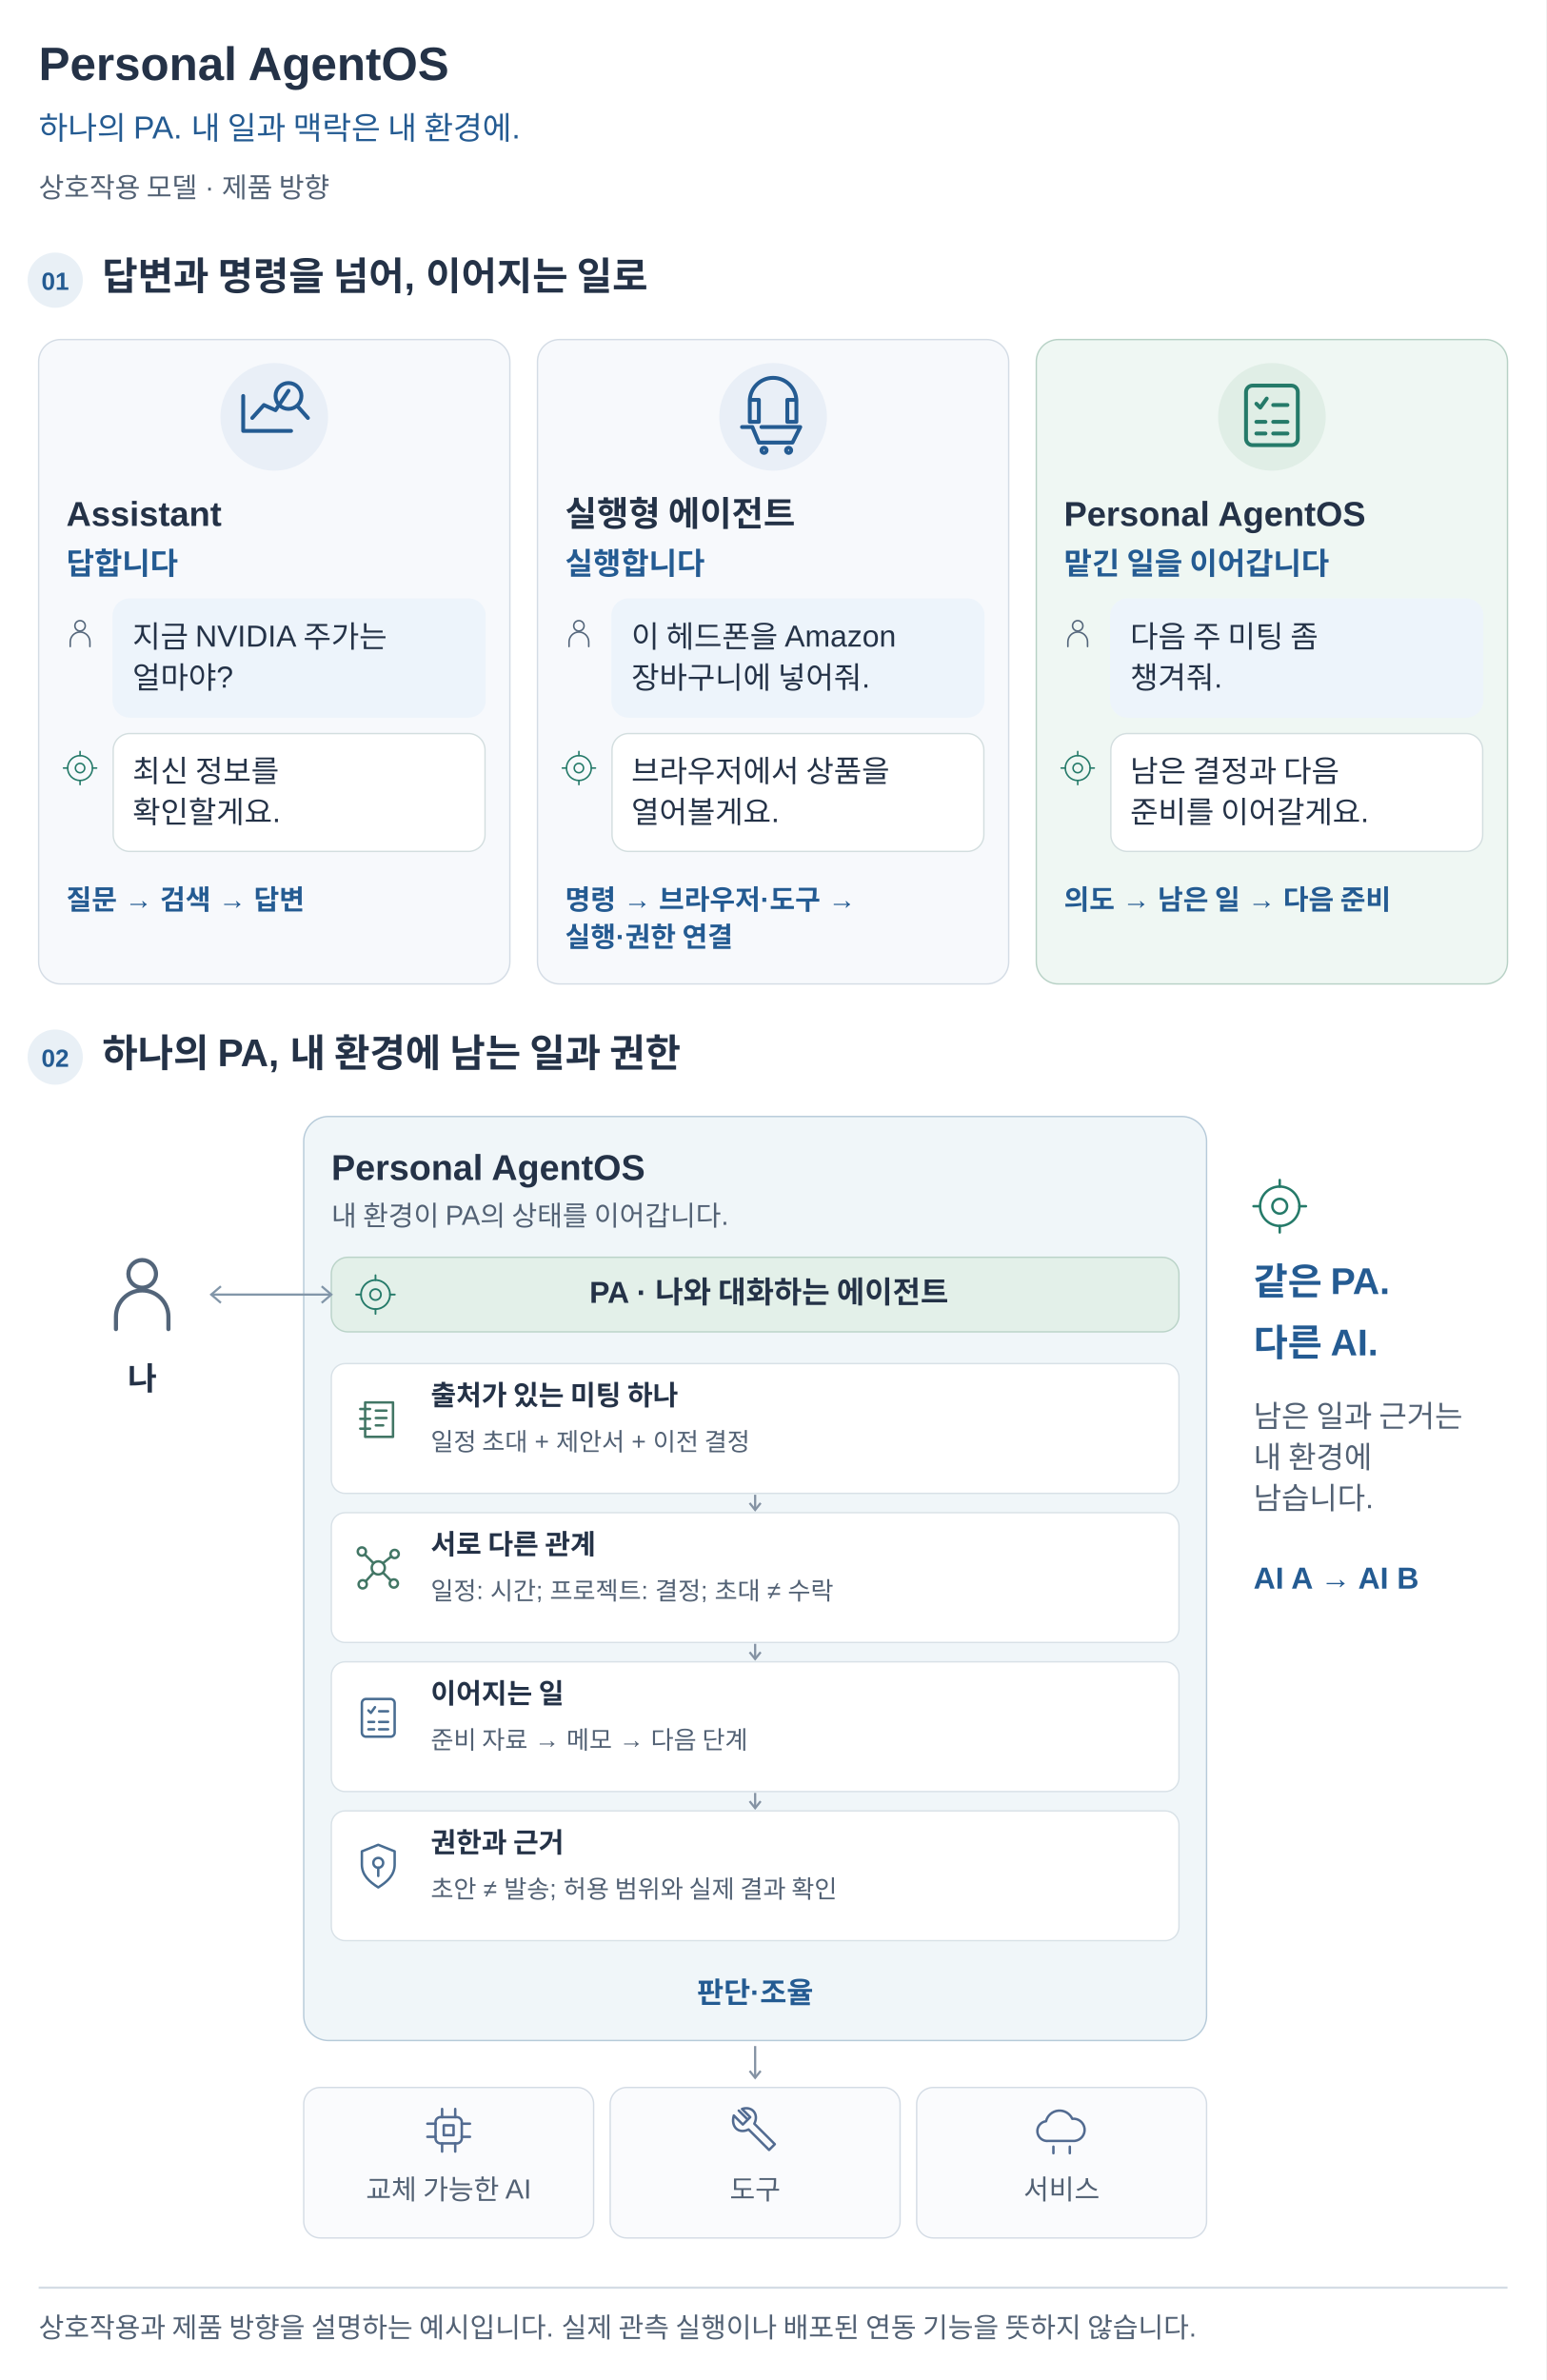
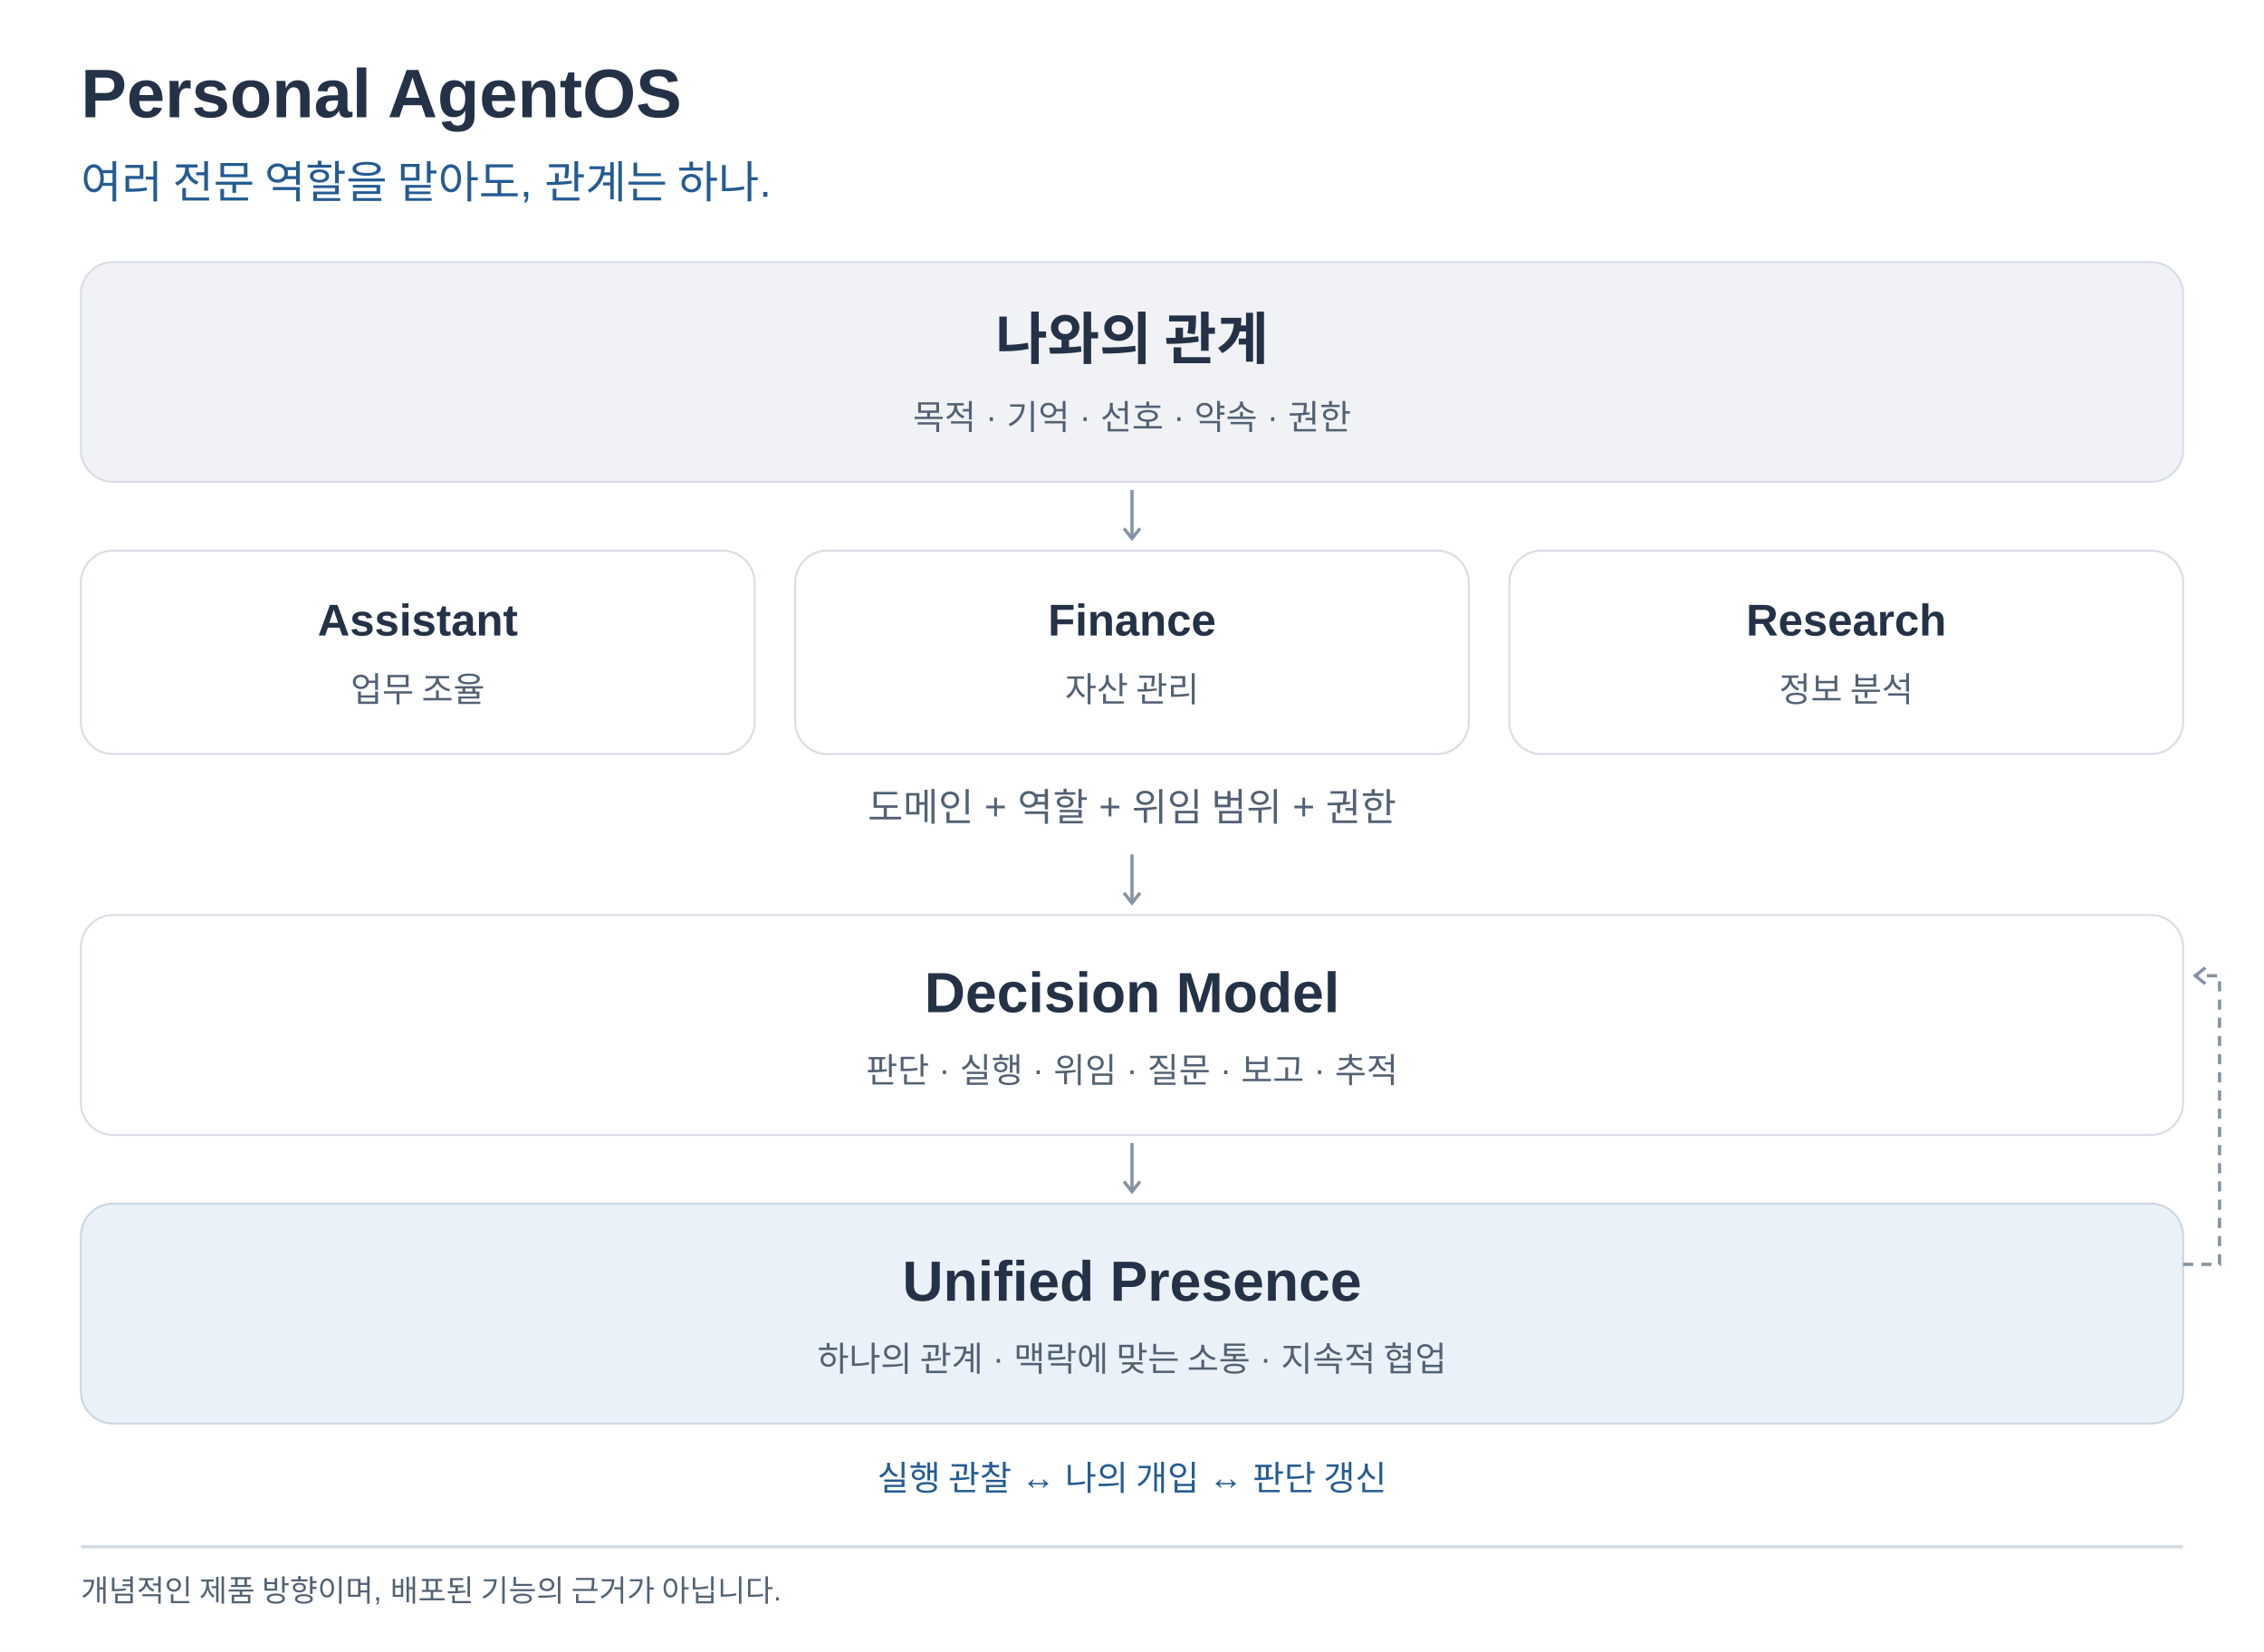
- <svg xmlns="http://www.w3.org/2000/svg" width="1120" height="1724" viewBox="0 0 1120 1724" role="img" aria-labelledby="title desc">
+ <svg xmlns="http://www.w3.org/2000/svg" width="1120" height="817" viewBox="0 0 1120 817" role="img" aria-labelledby="title desc">
  <style>text{font-family:Arial,"Noto Sans",sans-serif;fill:#243247} .bold{font-weight:700} .muted{fill:#526174} .blue{fill:#245b92}</style>
-   <rect width="1120" height="1724" fill="#fff" />
-   <text x="28" y="58.0" font-size="34" class="bold" text-anchor="start">Personal AgentOS</text>
-   <text x="28" y="100.9" font-size="23" class="blue" text-anchor="start">하나의 PA. 내 일과 맥락은 내 환경에.</text>
-   <text x="28" y="142.95" font-size="20" class="muted" text-anchor="start">상호작용 모델 · 제품 방향</text>
-   <circle cx="40" cy="202.95" r="20" fill="#e9f0f6" stroke="none" />
-   <text x="40" y="209.95" font-size="18" class="blue bold" text-anchor="middle">01</text>
-   <text x="74" y="209.95" font-size="28" class="bold" text-anchor="start">답변과 명령을 넘어, 이어지는 일로</text>
-   <rect x="28.0" y="245.95" width="341.333" height="466.8" rx="16" fill="#f7f9fc" stroke="#d4dce5" />
-   <circle cx="198.667" cy="301.95" r="39" fill="#e9eff7" stroke="none" />
-   <g transform="translate(168.6667 269.95) scale(0.9375)" fill="none" stroke="#245b92" stroke-width="3" stroke-linecap="round" stroke-linejoin="round">
-     <path d="M8 45V18m0 27h37M15 35l9-10 9 4 10-15" />
-     <circle cx="43" cy="18" r="10" />
-     <path d="m50 26 8 9" />
-   </g>
-   <text x="48.0" y="380.95" font-size="25" class="bold" text-anchor="start">Assistant</text>
-   <text x="48.0" y="415.95" font-size="22" class="blue bold" text-anchor="start">답합니다</text>
-   <g transform="translate(46.0 446.95) scale(0.375)" fill="none" stroke="#53657a" stroke-width="3" stroke-linecap="round" stroke-linejoin="round">
-     <circle cx="32" cy="17" r="10" />
-     <path d="M13 57v-9a19 19 0 0 1 38 0v9" />
-   </g>
-   <rect x="82.0" y="433.95" width="269.333" height="85.4" rx="12" fill="#edf4fb" stroke="#edf4fb" />
-   <text x="96.0" y="468.95" font-size="22" class="" text-anchor="start">지금 NVIDIA 주가는</text>
-   <text x="96.0" y="498.65" font-size="22" class="" text-anchor="start">얼마야?</text>
-   <g transform="translate(46.0 544.35) scale(0.375)" fill="none" stroke="#257a69" stroke-width="3" stroke-linecap="round" stroke-linejoin="round">
-     <circle cx="32" cy="32" r="24" />
-     <circle cx="32" cy="32" r="9" />
-     <path d="M32 0v8m0 48v8M0 32h8m48 0h8" />
-   </g>
-   <rect x="82.0" y="531.35" width="269.333" height="85.4" rx="12" fill="#ffffff" stroke="#d3dedf" />
-   <text x="96.0" y="566.35" font-size="22" class="" text-anchor="start">최신 정보를</text>
-   <text x="96.0" y="596.05" font-size="22" class="" text-anchor="start">확인할게요.</text>
-   <text x="48.0" y="658.75" font-size="20" class="blue bold" text-anchor="start">질문 → 검색 → 답변</text>
-   <rect x="389.333" y="245.95" width="341.333" height="466.8" rx="16" fill="#f7f9fc" stroke="#d4dce5" />
-   <circle cx="560.0" cy="301.95" r="39" fill="#e9eff7" stroke="none" />
-   <g transform="translate(530.0 269.95) scale(0.9375)" fill="none" stroke="#245b92" stroke-width="3" stroke-linecap="round" stroke-linejoin="round">
-     <path d="M14 29v-7a18 18 0 0 1 36 0v7M14 21h7v17h-7zm29 0h7v17h-7zM8 42h8l5 12h26l6-12H23" />
-     <circle cx="25" cy="60" r="2" />
-     <circle cx="44" cy="60" r="2" />
-   </g>
-   <text x="409.333" y="380.95" font-size="25" class="bold" text-anchor="start">실행형 에이전트</text>
-   <text x="409.333" y="415.95" font-size="22" class="blue bold" text-anchor="start">실행합니다</text>
-   <g transform="translate(407.3333 446.95) scale(0.375)" fill="none" stroke="#53657a" stroke-width="3" stroke-linecap="round" stroke-linejoin="round">
-     <circle cx="32" cy="17" r="10" />
-     <path d="M13 57v-9a19 19 0 0 1 38 0v9" />
-   </g>
-   <rect x="443.333" y="433.95" width="269.333" height="85.4" rx="12" fill="#edf4fb" stroke="#edf4fb" />
-   <text x="457.333" y="468.95" font-size="22" class="" text-anchor="start">이 헤드폰을 Amazon</text>
-   <text x="457.333" y="498.65" font-size="22" class="" text-anchor="start">장바구니에 넣어줘.</text>
-   <g transform="translate(407.3333 544.35) scale(0.375)" fill="none" stroke="#257a69" stroke-width="3" stroke-linecap="round" stroke-linejoin="round">
-     <circle cx="32" cy="32" r="24" />
-     <circle cx="32" cy="32" r="9" />
-     <path d="M32 0v8m0 48v8M0 32h8m48 0h8" />
-   </g>
-   <rect x="443.333" y="531.35" width="269.333" height="85.4" rx="12" fill="#ffffff" stroke="#d3dedf" />
-   <text x="457.333" y="566.35" font-size="22" class="" text-anchor="start">브라우저에서 상품을</text>
-   <text x="457.333" y="596.05" font-size="22" class="" text-anchor="start">열어볼게요.</text>
-   <text x="409.333" y="658.75" font-size="20" class="blue bold" text-anchor="start">명령 → 브라우저·도구 →</text>
-   <text x="409.333" y="685.75" font-size="20" class="blue bold" text-anchor="start">실행·권한 연결</text>
-   <rect x="750.667" y="245.95" width="341.333" height="466.8" rx="16" fill="#eff7f3" stroke="#b7d1c5" />
-   <circle cx="921.333" cy="301.95" r="39" fill="#e0eee6" stroke="none" />
-   <g transform="translate(891.3333 269.95) scale(0.9375)" fill="none" stroke="#257a69" stroke-width="3" stroke-linecap="round" stroke-linejoin="round">
-     <rect x="12" y="10" width="40" height="46" rx="5" />
-     <path d="m20 24 3 3 5-7m5 5h11M20 38h7m6 0h11M20 47h7m6 0h11" />
-   </g>
-   <text x="770.667" y="380.95" font-size="25" class="bold" text-anchor="start">Personal AgentOS</text>
-   <text x="770.667" y="415.95" font-size="22" class="blue bold" text-anchor="start">맡긴 일을 이어갑니다</text>
-   <g transform="translate(768.6667 446.95) scale(0.375)" fill="none" stroke="#53657a" stroke-width="3" stroke-linecap="round" stroke-linejoin="round">
-     <circle cx="32" cy="17" r="10" />
-     <path d="M13 57v-9a19 19 0 0 1 38 0v9" />
-   </g>
-   <rect x="804.667" y="433.95" width="269.333" height="85.4" rx="12" fill="#edf4fb" stroke="#edf4fb" />
-   <text x="818.667" y="468.95" font-size="22" class="" text-anchor="start">다음 주 미팅 좀</text>
-   <text x="818.667" y="498.65" font-size="22" class="" text-anchor="start">챙겨줘.</text>
-   <g transform="translate(768.6667 544.35) scale(0.375)" fill="none" stroke="#257a69" stroke-width="3" stroke-linecap="round" stroke-linejoin="round">
-     <circle cx="32" cy="32" r="24" />
-     <circle cx="32" cy="32" r="9" />
-     <path d="M32 0v8m0 48v8M0 32h8m48 0h8" />
-   </g>
-   <rect x="804.667" y="531.35" width="269.333" height="85.4" rx="12" fill="#ffffff" stroke="#d3dedf" />
-   <text x="818.667" y="566.35" font-size="22" class="" text-anchor="start">남은 결정과 다음</text>
-   <text x="818.667" y="596.05" font-size="22" class="" text-anchor="start">준비를 이어갈게요.</text>
-   <text x="770.667" y="658.75" font-size="20" class="blue bold" text-anchor="start">의도 → 남은 일 → 다음 준비</text>
-   <circle cx="40" cy="765.75" r="20" fill="#e9f0f6" stroke="none" />
-   <text x="40" y="772.75" font-size="18" class="blue bold" text-anchor="middle">02</text>
-   <text x="74" y="772.75" font-size="28" class="bold" text-anchor="start">하나의 PA, 내 환경에 남는 일과 권한</text>
-   <g transform="translate(71 905.75) scale(1.0)" fill="none" stroke="#53657a" stroke-width="3" stroke-linecap="round" stroke-linejoin="round">
-     <circle cx="32" cy="17" r="10" />
-     <path d="M13 57v-9a19 19 0 0 1 38 0v9" />
-   </g>
-   <text x="103" y="1006.75" font-size="23" class="bold" text-anchor="middle">나</text>
-   <rect x="220" y="808.75" width="654" height="669.35" rx="18" fill="#f0f6f9" stroke="#b6cad9" />
-   <text x="240" y="854.75" font-size="26" class="bold" text-anchor="start">Personal AgentOS</text>
-   <text x="240" y="887.75" font-size="20" class="muted" text-anchor="start">내 환경이 PA의 상태를 이어갑니다.</text>
-   <rect x="240" y="910.75" width="614" height="54" rx="12" fill="#e3f0e9" stroke="#bad3c8" />
-   <g transform="translate(258 923.75) scale(0.4375)" fill="none" stroke="#257a69" stroke-width="3" stroke-linecap="round" stroke-linejoin="round">
-     <circle cx="32" cy="32" r="24" />
-     <circle cx="32" cy="32" r="9" />
-     <path d="M32 0v8m0 48v8M0 32h8m48 0h8" />
-   </g>
-   <text x="557.0" y="943.75" font-size="22" class="bold" text-anchor="middle">PA · 나와 대화하는 에이전트</text>
-   <path d="M153 937.75H240" fill="none" stroke="#8296a9" stroke-width="1.6" />
-   <path d="M160 931.75L153 937.75L160 943.75M233 931.75L240 937.75L233 943.75" fill="none" stroke="#8296a9" stroke-width="1.6" />
-   <rect x="240" y="987.75" width="614" height="94" rx="10" fill="#fff" stroke="#d8e1e7" />
-   <g transform="translate(255 1008.75) scale(0.59375)" fill="none" stroke="#427665" stroke-width="3" stroke-linecap="round" stroke-linejoin="round">
-     <path d="M16 12h34v42H16zM10 20h12m-12 12h12m-12 12h12M29 22h13m-13 9h13m-13 9h9" />
-   </g>
-   <text x="312" y="1017.75" font-size="20" class="bold" text-anchor="start">출처가 있는 미팅 하나</text>
-   <text x="312" y="1050.75" font-size="18" class="muted" text-anchor="start">일정 초대 + 제안서 + 이전 결정</text>
-   <path d="M547.0 1082.75 L547.0 1093.75" fill="none" stroke="#8492a3" stroke-width="1.6" />
-   <path d="M543.0 1088.75 L547.0 1093.75 L551.0 1088.75" fill="none" stroke="#8492a3" stroke-width="1.6" />
-   <rect x="240" y="1095.75" width="614" height="94" rx="10" fill="#fff" stroke="#d8e1e7" />
-   <g transform="translate(255 1116.75) scale(0.59375)" fill="none" stroke="#427665" stroke-width="3" stroke-linecap="round" stroke-linejoin="round">
-     <circle cx="32" cy="32" r="8" />
-     <circle cx="12" cy="12" r="5" />
-     <circle cx="52" cy="15" r="5" />
-     <circle cx="13" cy="52" r="5" />
-     <circle cx="51" cy="51" r="5" />
-     <path d="m16 16 10 10m12 0 10-8M17 48l9-10m12 0 9 9" />
-   </g>
-   <text x="312" y="1125.75" font-size="20" class="bold" text-anchor="start">서로 다른 관계</text>
-   <text x="312" y="1158.75" font-size="18" class="muted" text-anchor="start">일정: 시간; 프로젝트: 결정; 초대 ≠ 수락</text>
-   <path d="M547.0 1190.75 L547.0 1201.75" fill="none" stroke="#8492a3" stroke-width="1.6" />
-   <path d="M543.0 1196.75 L547.0 1201.75 L551.0 1196.75" fill="none" stroke="#8492a3" stroke-width="1.6" />
-   <rect x="240" y="1203.75" width="614" height="94" rx="10" fill="#fff" stroke="#d8e1e7" />
-   <g transform="translate(255 1224.75) scale(0.59375)" fill="none" stroke="#496d92" stroke-width="3" stroke-linecap="round" stroke-linejoin="round">
-     <rect x="12" y="10" width="40" height="46" rx="5" />
-     <path d="m20 24 3 3 5-7m5 5h11M20 38h7m6 0h11M20 47h7m6 0h11" />
-   </g>
-   <text x="312" y="1233.75" font-size="20" class="bold" text-anchor="start">이어지는 일</text>
-   <text x="312" y="1266.75" font-size="18" class="muted" text-anchor="start">준비 자료 → 메모 → 다음 단계</text>
-   <path d="M547.0 1298.75 L547.0 1309.75" fill="none" stroke="#8492a3" stroke-width="1.6" />
-   <path d="M543.0 1304.75 L547.0 1309.75 L551.0 1304.75" fill="none" stroke="#8492a3" stroke-width="1.6" />
-   <rect x="240" y="1311.75" width="614" height="94" rx="10" fill="#fff" stroke="#d8e1e7" />
-   <g transform="translate(255 1332.75) scale(0.59375)" fill="none" stroke="#496d92" stroke-width="3" stroke-linecap="round" stroke-linejoin="round">
-     <path d="M32 6 52 14v16c0 13-9 21-20 28-11-7-20-15-20-28V14z" />
-     <circle cx="32" cy="28" r="6" />
-     <path d="M32 34v10" />
-   </g>
-   <text x="312" y="1341.75" font-size="20" class="bold" text-anchor="start">권한과 근거</text>
-   <text x="312" y="1374.75" font-size="18" class="muted" text-anchor="start">초안 ≠ 발송; 허용 범위와 실제 결과 확인</text>
-   <text x="547.0" y="1450.75" font-size="21" class="blue bold" text-anchor="middle">판단·조율</text>
-   <path d="M547.0 1482.1 L547.0 1505.1" fill="none" stroke="#8492a3" stroke-width="1.6" />
-   <path d="M543.0 1500.1 L547.0 1505.1 L551.0 1500.1" fill="none" stroke="#8492a3" stroke-width="1.6" />
-   <rect x="220.0" y="1512.1" width="210.0" height="109" rx="12" fill="#fafbfd" stroke="#d4dce5" />
-   <g transform="translate(306.0 1524.1) scale(0.59375)" fill="none" stroke="#526b91" stroke-width="3" stroke-linecap="round" stroke-linejoin="round">
-     <rect x="16" y="16" width="32" height="32" rx="6" />
-     <path d="M24 6v10m16-10v10M24 48v10m16-10v10M6 24h10M6 40h10m32-16h10M48 40h10M26 26h12v12H26z" />
-   </g>
-   <text x="325.0" y="1593.1" font-size="20" class="muted" text-anchor="middle">교체 가능한 AI</text>
-   <rect x="442.0" y="1512.1" width="210.0" height="109" rx="12" fill="#fafbfd" stroke="#d4dce5" />
-   <g transform="translate(528.0 1524.1) scale(0.59375)" fill="none" stroke="#526b91" stroke-width="3" stroke-linecap="round" stroke-linejoin="round">
-     <path d="m12 8 11 11-6 6L6 14c-4 14 6 23 18 17l25 25 7-7-25-25C37 12 28 2 16 6l10 10-7 7" />
-   </g>
-   <text x="547.0" y="1593.1" font-size="20" class="muted" text-anchor="middle">도구</text>
-   <rect x="664.0" y="1512.1" width="210.0" height="109" rx="12" fill="#fafbfd" stroke="#d4dce5" />
-   <g transform="translate(750.0 1524.1) scale(0.59375)" fill="none" stroke="#526b91" stroke-width="3" stroke-linecap="round" stroke-linejoin="round">
-     <path d="M16 45a12 12 0 0 1-3-24 17 17 0 0 1 32-3 13 13 0 0 1 3 27H16zM22 52v8m20-8v8" />
-   </g>
-   <text x="769.0" y="1593.1" font-size="20" class="muted" text-anchor="middle">서비스</text>
-   <g transform="translate(908 854.75) scale(0.59375)" fill="none" stroke="#257a69" stroke-width="3" stroke-linecap="round" stroke-linejoin="round">
-     <circle cx="32" cy="32" r="24" />
-     <circle cx="32" cy="32" r="9" />
-     <path d="M32 0v8m0 48v8M0 32h8m48 0h8" />
-   </g>
-   <text x="908" y="937.75" font-size="27" class="blue bold" text-anchor="start">같은 PA.</text>
-   <text x="908" y="982.2" font-size="27" class="blue bold" text-anchor="start">다른 AI.</text>
-   <text x="908" y="1033.65" font-size="22" class="muted" text-anchor="start">남은 일과 근거는</text>
-   <text x="908" y="1063.35" font-size="22" class="muted" text-anchor="start">내 환경에</text>
-   <text x="908" y="1093.05" font-size="22" class="muted" text-anchor="start">남습니다.</text>
-   <text x="908" y="1150.75" font-size="22" class="blue bold" text-anchor="start">AI A → AI B</text>
-   <path d="M28 1657.1H1092" fill="none" stroke="#d4dce5" stroke-width="1.6" />
-   <text x="28" y="1693.1" font-size="20" class="muted" text-anchor="start">상호작용과 제품 방향을 설명하는 예시입니다. 실제 관측 실행이나 배포된 연동 기능을 뜻하지 않습니다.</text>
+   <rect width="1120" height="817" fill="#fff" />
+   <text x="40" y="58.0" font-size="34" class="bold" text-anchor="start">Personal AgentOS</text>
+   <text x="40" y="97.9" font-size="22" class="blue" text-anchor="start">여러 전문 역할을 맡아도, 관계는 하나.</text>
+   <rect x="40" y="129.6" width="1040" height="108.75" rx="16" fill="#f0f2f5" stroke="#d8dee5" />
+   <text x="560.0" y="177.6" font-size="28" class="bold" text-anchor="middle">나와의 관계</text>
+   <text x="560.0" y="212.4" font-size="17" class="muted" text-anchor="middle">목적 · 기억 · 선호 · 약속 · 권한</text>
+   <path d="M560.0 242.35 L560.0 266.35" fill="none" stroke="#8492a3" stroke-width="1.6" />
+   <path d="M556.0 261.35 L560.0 266.35 L564.0 261.35" fill="none" stroke="#8492a3" stroke-width="1.6" />
+   <rect x="40.0" y="272.35" width="333.333" height="100.65" rx="16" fill="#ffffff" stroke="#d8dee5" />
+   <text x="206.667" y="314.35" font-size="22" class="bold" text-anchor="middle">Assistant</text>
+   <text x="206.667" y="347.05" font-size="17" class="muted" text-anchor="middle">업무 조율</text>
+   <rect x="393.333" y="272.35" width="333.333" height="100.65" rx="16" fill="#ffffff" stroke="#d8dee5" />
+   <text x="560.0" y="314.35" font-size="22" class="bold" text-anchor="middle">Finance</text>
+   <text x="560.0" y="347.05" font-size="17" class="muted" text-anchor="middle">자산 관리</text>
+   <rect x="746.667" y="272.35" width="333.333" height="100.65" rx="16" fill="#ffffff" stroke="#d8dee5" />
+   <text x="913.333" y="314.35" font-size="22" class="bold" text-anchor="middle">Research</text>
+   <text x="913.333" y="347.05" font-size="17" class="muted" text-anchor="middle">정보 분석</text>
+   <text x="560.0" y="406.0" font-size="19" class="muted" text-anchor="middle">도메인 + 역할 + 위임 범위 + 권한</text>
+   <path d="M560.0 422.65 L560.0 446.65" fill="none" stroke="#8492a3" stroke-width="1.6" />
+   <path d="M556.0 441.65 L560.0 446.65 L564.0 441.65" fill="none" stroke="#8492a3" stroke-width="1.6" />
+   <rect x="40" y="452.65" width="1040" height="108.75" rx="16" fill="#ffffff" stroke="#d8dee5" />
+   <text x="560.0" y="500.65" font-size="28" class="bold" text-anchor="middle">Decision Model</text>
+   <text x="560.0" y="535.45" font-size="17" class="muted" text-anchor="middle">판단 · 실행 · 위임 · 질문 · 보고 · 추적</text>
+   <path d="M560.0 565.4 L560.0 589.4" fill="none" stroke="#8492a3" stroke-width="1.6" />
+   <path d="M556.0 584.4 L560.0 589.4 L564.0 584.4" fill="none" stroke="#8492a3" stroke-width="1.6" />
+   <rect x="40" y="595.4" width="1040" height="108.75" rx="16" fill="#eaf1f8" stroke="#cbd7e3" />
+   <text x="560.0" y="643.4" font-size="28" class="bold" text-anchor="middle">Unified Presence</text>
+   <text x="560.0" y="678.2" font-size="17" class="muted" text-anchor="middle">하나의 관계 · 맥락에 맞는 소통 · 지속적 협업</text>
+   <path d="M1080 625.4 H1098 V482.65 H1086" fill="none" stroke="#8492a3" stroke-width="1.6" stroke-dasharray="5 4" />
+   <path d="M1091 478.65 L1086 482.65 L1091 486.65" fill="none" stroke="#8492a3" stroke-width="1.6" />
+   <text x="560.0" y="737.15" font-size="17" class="blue" text-anchor="middle">실행 관찰 ↔ 나의 개입 ↔ 판단 갱신</text>
+   <path d="M40 765.1H1080" fill="none" stroke="#d4dce5" stroke-width="1.6" />
+   <text x="40" y="792.1" font-size="15" class="muted" text-anchor="start">개념적인 제품 방향이며, 배포된 기능의 근거가 아닙니다.</text>
</svg>
